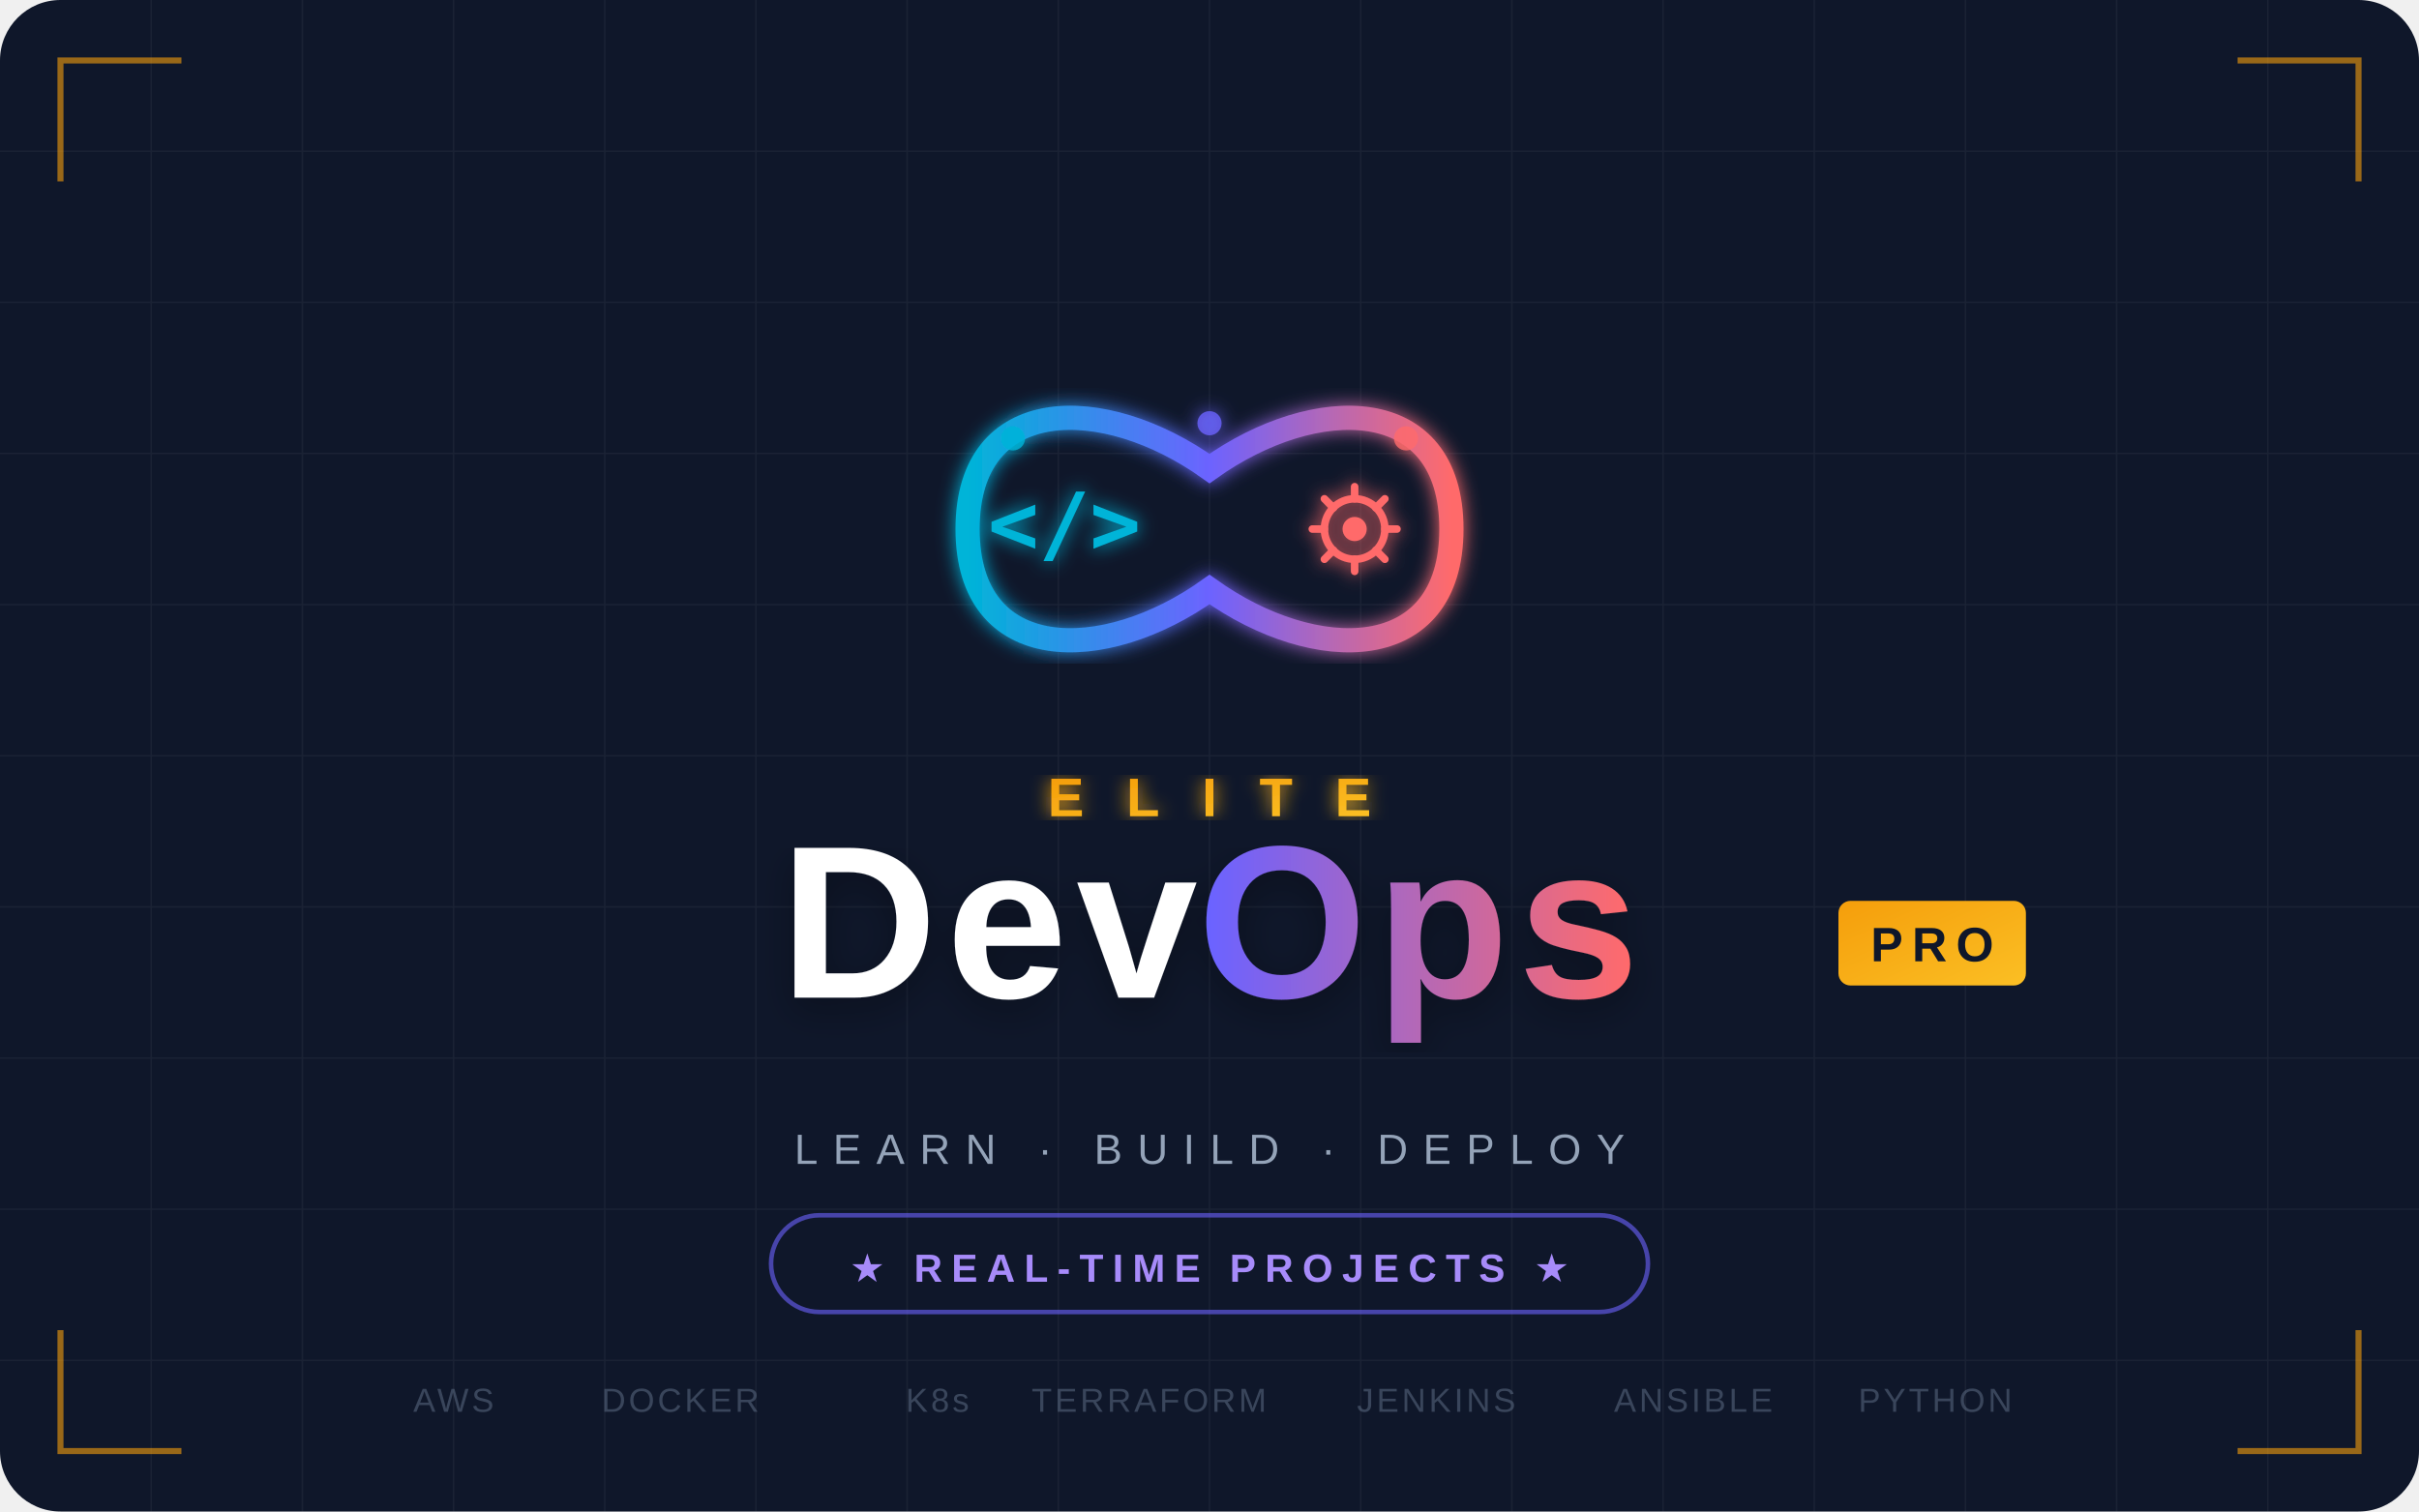
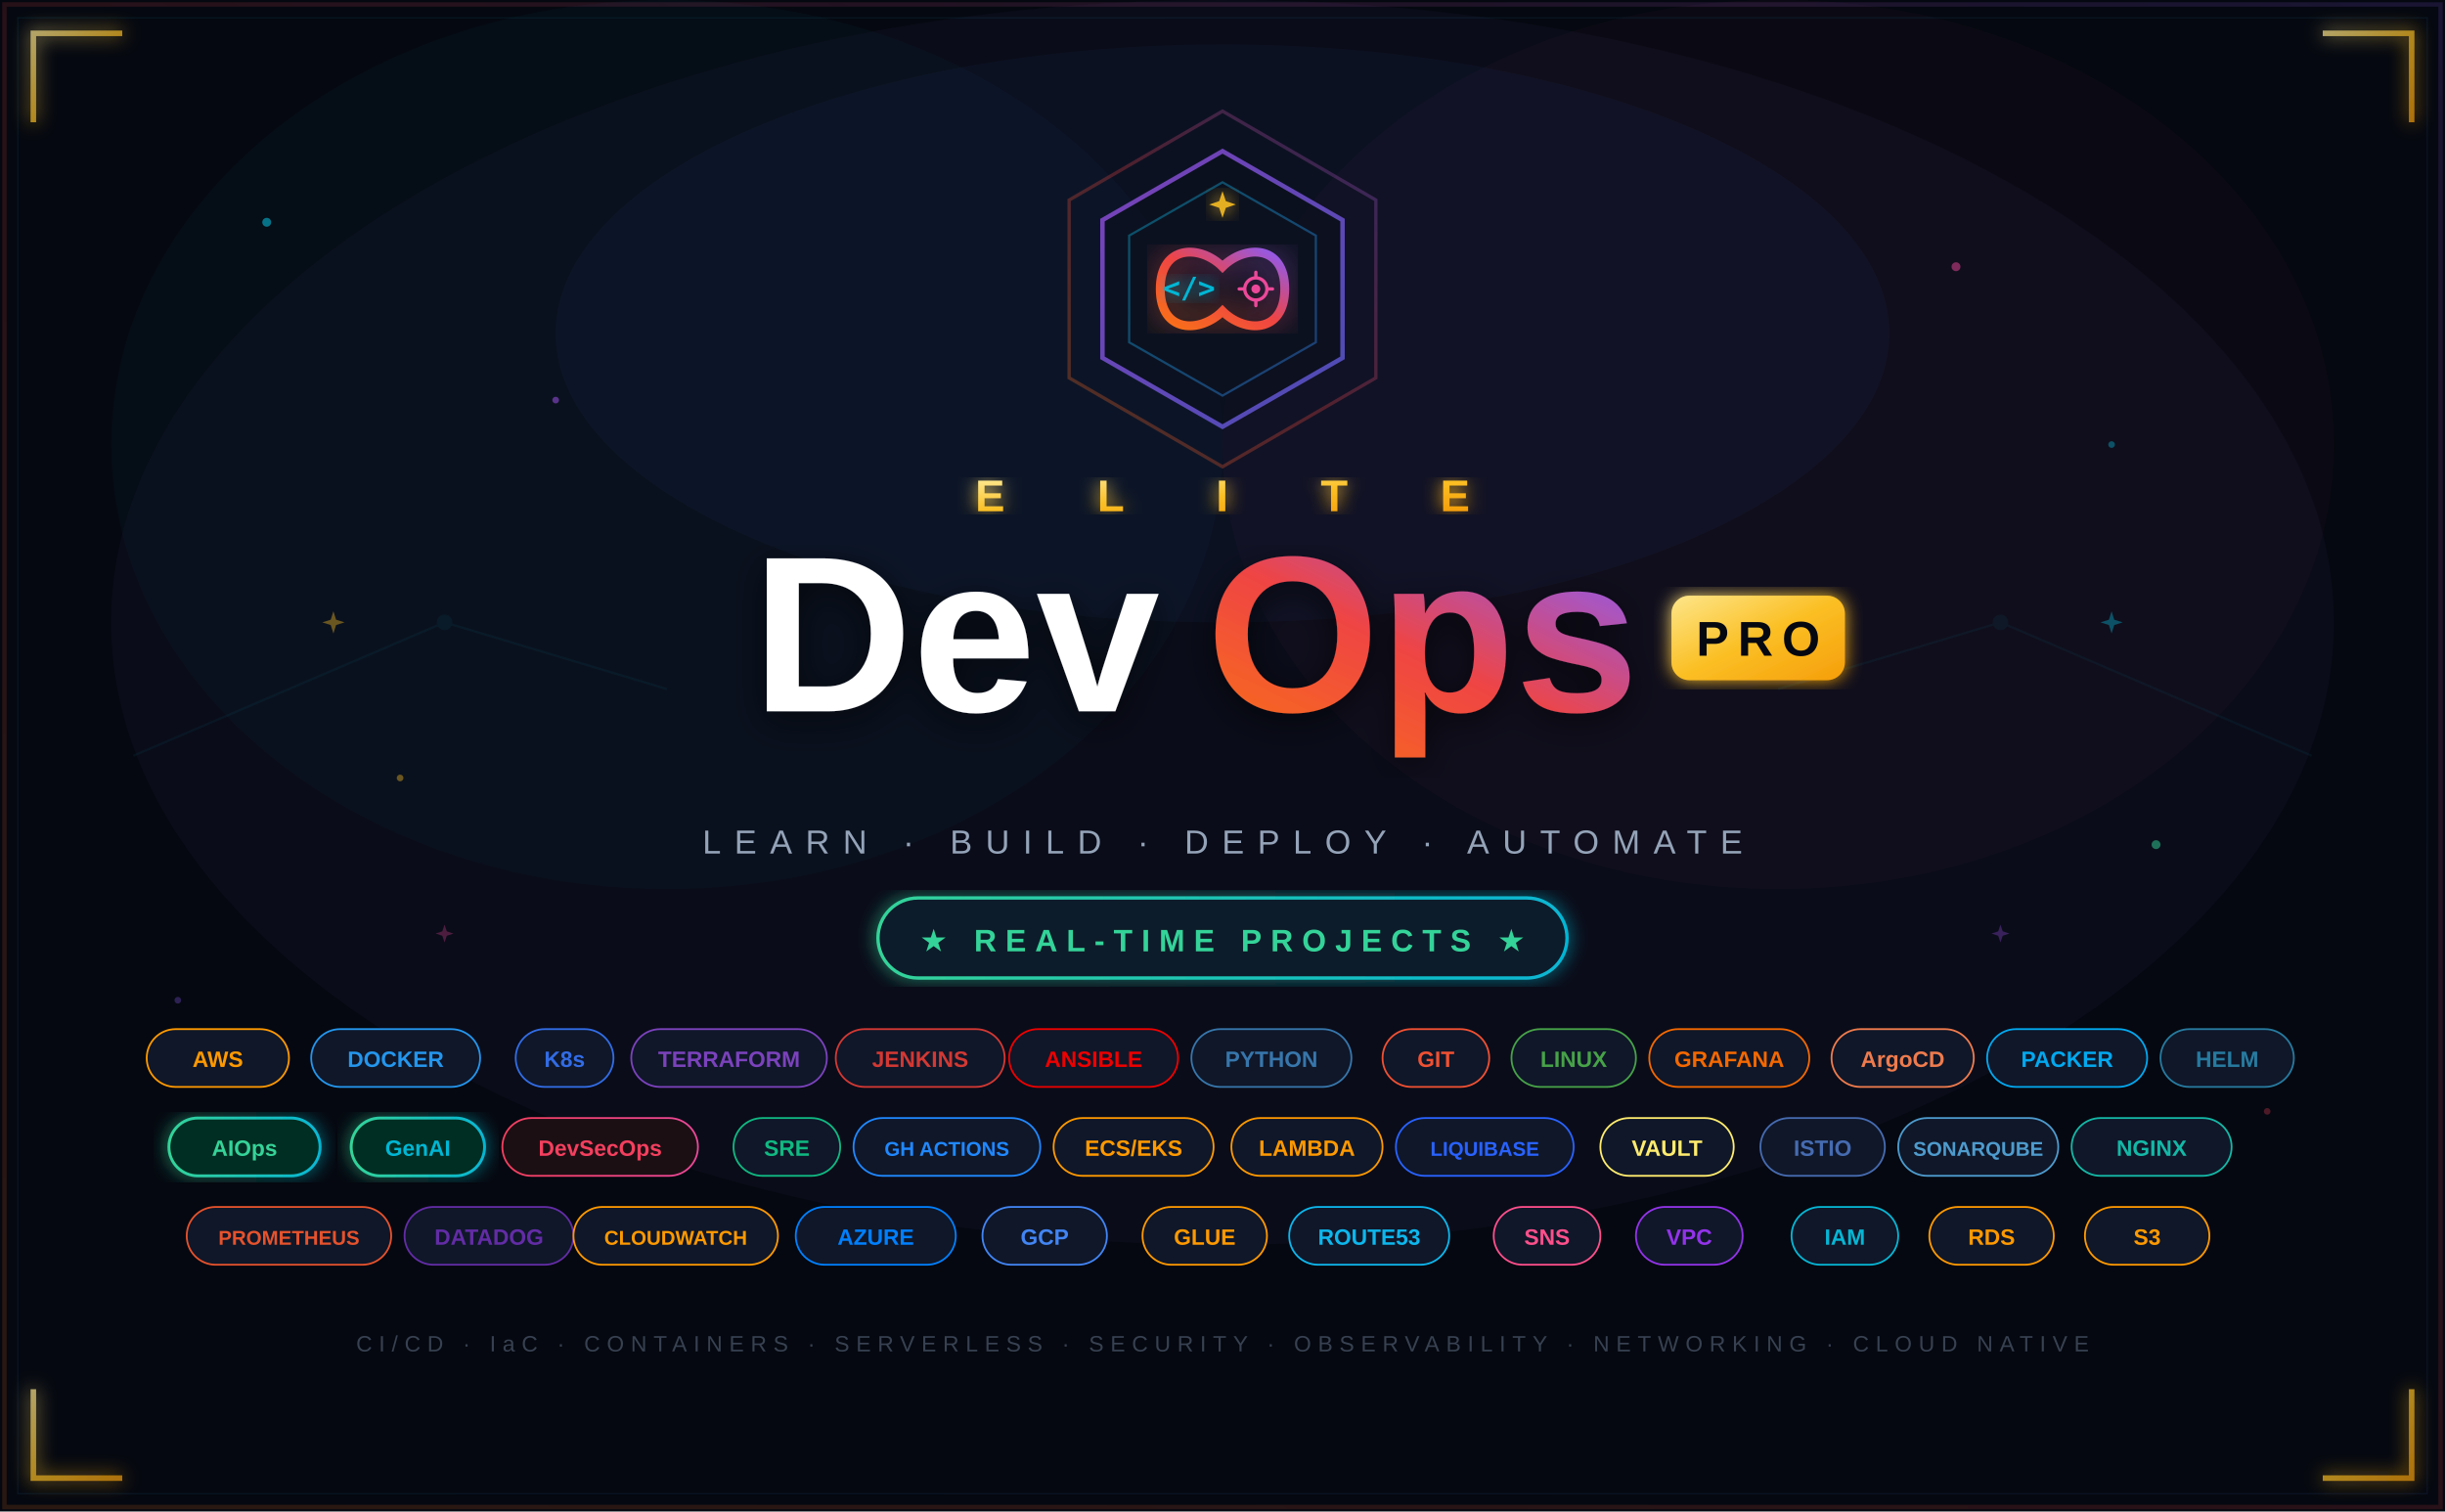
- <svg xmlns="http://www.w3.org/2000/svg" viewBox="0 0 800 500" width="800" height="500">
+ <svg xmlns="http://www.w3.org/2000/svg" viewBox="0 0 1100 680" width="1100" height="680">
  <defs>
-     <linearGradient id="loopGradient" x1="0%" y1="0%" x2="100%" y2="0%">
-       <stop offset="0%" style="stop-color:#00B4D8;stop-opacity:1" />
-       <stop offset="50%" style="stop-color:#6C63FF;stop-opacity:1" />
-       <stop offset="100%" style="stop-color:#FF6B6B;stop-opacity:1" />
-     </linearGradient>
-     <linearGradient id="shieldGrad" x1="0%" y1="0%" x2="100%" y2="100%">
-       <stop offset="0%" style="stop-color:#0F172A;stop-opacity:1" />
-       <stop offset="100%" style="stop-color:#1E293B;stop-opacity:1" />
-     </linearGradient>
-     <linearGradient id="goldGrad" x1="0%" y1="0%" x2="100%" y2="100%">
-       <stop offset="0%" style="stop-color:#F59E0B;stop-opacity:1" />
-       <stop offset="100%" style="stop-color:#FBBF24;stop-opacity:1" />
-     </linearGradient>
-     <filter id="glow">
-       <feGaussianBlur stdDeviation="3" result="coloredBlur" />
+     <linearGradient id="fireGrad" x1="0%" y1="100%" x2="100%" y2="0%">
+       <stop offset="0%" stop-color="#F97316">
+         <animate attributeName="stop-color" values="#F97316;#EF4444;#EC4899;#F97316" dur="4s" repeatCount="indefinite" />
+       </stop>
+       <stop offset="50%" stop-color="#EF4444">
+         <animate attributeName="stop-color" values="#EF4444;#EC4899;#8B5CF6;#EF4444" dur="4s" repeatCount="indefinite" />
+       </stop>
+       <stop offset="100%" stop-color="#8B5CF6">
+         <animate attributeName="stop-color" values="#8B5CF6;#3B82F6;#06B6D4;#8B5CF6" dur="4s" repeatCount="indefinite" />
+       </stop>
+     </linearGradient>
+     <linearGradient id="cyberBlue" x1="0%" y1="0%" x2="100%" y2="100%">
+       <stop offset="0%" stop-color="#06B6D4" />
+       <stop offset="100%" stop-color="#3B82F6" />
+     </linearGradient>
+     <linearGradient id="neonPurple" x1="0%" y1="0%" x2="100%" y2="100%">
+       <stop offset="0%" stop-color="#A855F7" />
+       <stop offset="100%" stop-color="#6366F1" />
+     </linearGradient>
+     <linearGradient id="gold" x1="0%" y1="0%" x2="100%" y2="100%">
+       <stop offset="0%" stop-color="#FDE68A" />
+       <stop offset="50%" stop-color="#FBBF24" />
+       <stop offset="100%" stop-color="#F59E0B" />
+     </linearGradient>
+     <linearGradient id="mintGlow" x1="0%" y1="0%" x2="100%" y2="0%">
+       <stop offset="0%" stop-color="#34D399" />
+       <stop offset="100%" stop-color="#06B6D4" />
+     </linearGradient>
+     <linearGradient id="hotPink" x1="0%" y1="0%" x2="100%" y2="0%">
+       <stop offset="0%" stop-color="#F43F5E" />
+       <stop offset="100%" stop-color="#EC4899" />
+     </linearGradient>
+     <filter id="bigGlow">
+       <feGaussianBlur stdDeviation="8" result="b" />
      <feMerge>
-         <feMergeNode in="coloredBlur" />
+         <feMergeNode in="b" />
        <feMergeNode in="SourceGraphic" />
      </feMerge>
    </filter>
-     <filter id="shadow" x="-5%" y="-5%" width="110%" height="110%">
-       <feDropShadow dx="0" dy="4" stdDeviation="6" flood-color="#000" flood-opacity="0.3" />
+     <filter id="softGlow">
+       <feGaussianBlur stdDeviation="4" result="b" />
+       <feMerge>
+         <feMergeNode in="b" />
+         <feMergeNode in="SourceGraphic" />
+       </feMerge>
    </filter>
+     <filter id="neonGlow">
+       <feGaussianBlur stdDeviation="12" result="b" />
+       <feMerge>
+         <feMergeNode in="b" />
+         <feMergeNode in="b" />
+         <feMergeNode in="SourceGraphic" />
+       </feMerge>
+     </filter>
+     <filter id="shadow">
+       <feDropShadow dx="0" dy="4" stdDeviation="8" flood-color="#000" flood-opacity="0.6" />
+     </filter>
+     <clipPath id="hexClip">
+       <polygon points="0,-72 62,-36 62,36 0,72 -62,36 -62,-36" />
+     </clipPath>
  </defs>
-   <rect width="800" height="500" rx="20" ry="20" fill="#0F172A" />
-   <g opacity="0.05">
-     <line x1="0" y1="50" x2="800" y2="50" stroke="#fff" stroke-width="0.5" />
-     <line x1="0" y1="100" x2="800" y2="100" stroke="#fff" stroke-width="0.5" />
-     <line x1="0" y1="150" x2="800" y2="150" stroke="#fff" stroke-width="0.5" />
-     <line x1="0" y1="200" x2="800" y2="200" stroke="#fff" stroke-width="0.5" />
-     <line x1="0" y1="250" x2="800" y2="250" stroke="#fff" stroke-width="0.5" />
-     <line x1="0" y1="300" x2="800" y2="300" stroke="#fff" stroke-width="0.5" />
-     <line x1="0" y1="350" x2="800" y2="350" stroke="#fff" stroke-width="0.5" />
-     <line x1="0" y1="400" x2="800" y2="400" stroke="#fff" stroke-width="0.5" />
-     <line x1="0" y1="450" x2="800" y2="450" stroke="#fff" stroke-width="0.5" />
-     <line x1="50" y1="0" x2="50" y2="500" stroke="#fff" stroke-width="0.5" />
-     <line x1="100" y1="0" x2="100" y2="500" stroke="#fff" stroke-width="0.5" />
-     <line x1="150" y1="0" x2="150" y2="500" stroke="#fff" stroke-width="0.5" />
-     <line x1="200" y1="0" x2="200" y2="500" stroke="#fff" stroke-width="0.5" />
-     <line x1="250" y1="0" x2="250" y2="500" stroke="#fff" stroke-width="0.5" />
-     <line x1="300" y1="0" x2="300" y2="500" stroke="#fff" stroke-width="0.5" />
-     <line x1="350" y1="0" x2="350" y2="500" stroke="#fff" stroke-width="0.5" />
-     <line x1="400" y1="0" x2="400" y2="500" stroke="#fff" stroke-width="0.5" />
-     <line x1="450" y1="0" x2="450" y2="500" stroke="#fff" stroke-width="0.5" />
-     <line x1="500" y1="0" x2="500" y2="500" stroke="#fff" stroke-width="0.5" />
-     <line x1="550" y1="0" x2="550" y2="500" stroke="#fff" stroke-width="0.5" />
-     <line x1="600" y1="0" x2="600" y2="500" stroke="#fff" stroke-width="0.5" />
-     <line x1="650" y1="0" x2="650" y2="500" stroke="#fff" stroke-width="0.5" />
-     <line x1="700" y1="0" x2="700" y2="500" stroke="#fff" stroke-width="0.5" />
-     <line x1="750" y1="0" x2="750" y2="500" stroke="#fff" stroke-width="0.5" />
-   </g>
-   <path d="M 20 60 L 20 20 L 60 20" fill="none" stroke="#F59E0B" stroke-width="2" opacity="0.6" />
-   <path d="M 740 20 L 780 20 L 780 60" fill="none" stroke="#F59E0B" stroke-width="2" opacity="0.6" />
-   <path d="M 20 440 L 20 480 L 60 480" fill="none" stroke="#F59E0B" stroke-width="2" opacity="0.6" />
-   <path d="M 740 480 L 780 480 L 780 440" fill="none" stroke="#F59E0B" stroke-width="2" opacity="0.6" />
-   <g transform="translate(400, 175)" filter="url(#glow)">
-     <path d="M -80 0               C -80 -45, -35 -45, 0 -20               C 35 -45, 80 -45, 80 0               C 80 45, 35 45, 0 20               C -35 45, -80 45, -80 0 Z" fill="none" stroke="url(#loopGradient)" stroke-width="8" stroke-linecap="round" />
-     <text x="-48" y="8" font-family="monospace" font-size="28" fill="#00B4D8" font-weight="bold" text-anchor="middle">&lt;/&gt;</text>
-     <g transform="translate(48, 0)">
-       <circle cx="0" cy="0" r="10" fill="none" stroke="#FF6B6B" stroke-width="2.5" />
-       <circle cx="0" cy="0" r="4" fill="#FF6B6B" />
-       <line x1="0" y1="-14" x2="0" y2="-10" stroke="#FF6B6B" stroke-width="2.5" stroke-linecap="round" />
-       <line x1="0" y1="10" x2="0" y2="14" stroke="#FF6B6B" stroke-width="2.5" stroke-linecap="round" />
-       <line x1="-14" y1="0" x2="-10" y2="0" stroke="#FF6B6B" stroke-width="2.5" stroke-linecap="round" />
-       <line x1="10" y1="0" x2="14" y2="0" stroke="#FF6B6B" stroke-width="2.5" stroke-linecap="round" />
-       <line x1="-10" y1="-10" x2="-7" y2="-7" stroke="#FF6B6B" stroke-width="2.5" stroke-linecap="round" />
-       <line x1="7" y1="7" x2="10" y2="10" stroke="#FF6B6B" stroke-width="2.5" stroke-linecap="round" />
-       <line x1="10" y1="-10" x2="7" y2="-7" stroke="#FF6B6B" stroke-width="2.5" stroke-linecap="round" />
-       <line x1="-7" y1="7" x2="-10" y2="10" stroke="#FF6B6B" stroke-width="2.5" stroke-linecap="round" />
-     </g>
-     <circle cx="-65" cy="-30" r="4" fill="#00B4D8" opacity="0.8" />
-     <circle cx="0" cy="-35" r="4" fill="#6C63FF" opacity="0.8" />
-     <circle cx="65" cy="-30" r="4" fill="#FF6B6B" opacity="0.8" />
-   </g>
-   <text x="400" y="270" text-anchor="middle" font-family="'Segoe UI', Arial, sans-serif" font-size="18" font-weight="700" letter-spacing="14" fill="url(#goldGrad)" filter="url(#glow)">ELITE</text>
-   <text x="400" y="330" text-anchor="middle" font-family="'Segoe UI', Arial, sans-serif" font-size="72" font-weight="900" letter-spacing="3" fill="#FFFFFF" filter="url(#shadow)">
-     Dev<tspan fill="url(#loopGradient)">Ops</tspan>
-   </text>
-   <g transform="translate(608, 298)">
-     <rect x="0" y="0" width="62" height="28" rx="4" fill="url(#goldGrad)" />
-     <text x="31" y="20" text-anchor="middle" font-family="'Segoe UI', Arial, sans-serif" font-size="16" font-weight="900" fill="#0F172A" letter-spacing="3">PRO</text>
-   </g>
-   <line x1="250" y1="355" x2="550" y2="355" stroke="url(#loopGradient)" stroke-width="2" opacity="0.5" />
-   <text x="400" y="385" text-anchor="middle" font-family="'Segoe UI', Arial, sans-serif" font-size="14" font-weight="400" letter-spacing="5" fill="#94A3B8">LEARN  ·  BUILD  ·  DEPLOY</text>
-   <g transform="translate(400, 420)">
-     <rect x="-145" y="-18" width="290" height="32" rx="16" fill="none" stroke="#6C63FF" stroke-width="1.5" opacity="0.6" />
-     <text x="0" y="4" text-anchor="middle" font-family="'Segoe UI', Arial, sans-serif" font-size="13" font-weight="600" letter-spacing="3" fill="#A78BFA">★  REAL-TIME PROJECTS  ★</text>
-   </g>
-   <g transform="translate(400, 462)" opacity="0.5">
-     <text x="-250" y="5" text-anchor="middle" font-family="'Segoe UI', Arial, sans-serif" font-size="11" fill="#64748B" letter-spacing="1">AWS</text>
-     <text x="-175" y="5" text-anchor="middle" font-family="'Segoe UI', Arial, sans-serif" font-size="11" fill="#64748B" letter-spacing="1">DOCKER</text>
-     <text x="-90" y="5" text-anchor="middle" font-family="'Segoe UI', Arial, sans-serif" font-size="11" fill="#64748B" letter-spacing="1">K8s</text>
-     <text x="-20" y="5" text-anchor="middle" font-family="'Segoe UI', Arial, sans-serif" font-size="11" fill="#64748B" letter-spacing="1">TERRAFORM</text>
-     <text x="75" y="5" text-anchor="middle" font-family="'Segoe UI', Arial, sans-serif" font-size="11" fill="#64748B" letter-spacing="1">JENKINS</text>
-     <text x="160" y="5" text-anchor="middle" font-family="'Segoe UI', Arial, sans-serif" font-size="11" fill="#64748B" letter-spacing="1">ANSIBLE</text>
-     <text x="240" y="5" text-anchor="middle" font-family="'Segoe UI', Arial, sans-serif" font-size="11" fill="#64748B" letter-spacing="1">PYTHON</text>
+   <rect width="1100" height="680" rx="0" fill="#050810" />
+   <ellipse cx="550" cy="280" rx="500" ry="280" fill="#8B5CF6" opacity="0.04" />
+   <ellipse cx="300" cy="200" rx="250" ry="200" fill="#06B6D4" opacity="0.03" />
+   <ellipse cx="800" cy="200" rx="250" ry="200" fill="#EC4899" opacity="0.03" />
+   <ellipse cx="550" cy="150" rx="300" ry="130" fill="#3B82F6" opacity="0.04" />
+   <circle cx="120" cy="100" r="2" fill="#06B6D4" opacity="0.6">
+     <animate attributeName="cy" values="100;90;100" dur="3s" repeatCount="indefinite" />
+     <animate attributeName="opacity" values="0.6;1;0.6" dur="3s" repeatCount="indefinite" />
+   </circle>
+   <circle cx="250" cy="180" r="1.5" fill="#A855F7" opacity="0.5">
+     <animate attributeName="cy" values="180;168;180" dur="4s" repeatCount="indefinite" />
+   </circle>
+   <circle cx="880" cy="120" r="2" fill="#EC4899" opacity="0.5">
+     <animate attributeName="cy" values="120;108;120" dur="3.5s" repeatCount="indefinite" />
+   </circle>
+   <circle cx="950" cy="200" r="1.5" fill="#06B6D4" opacity="0.4">
+     <animate attributeName="cy" values="200;190;200" dur="2.8s" repeatCount="indefinite" />
+   </circle>
+   <circle cx="180" cy="350" r="1.5" fill="#FBBF24" opacity="0.4">
+     <animate attributeName="cy" values="350;340;350" dur="3.2s" repeatCount="indefinite" />
+   </circle>
+   <circle cx="970" cy="380" r="2" fill="#34D399" opacity="0.5">
+     <animate attributeName="cy" values="380;370;380" dur="2.5s" repeatCount="indefinite" />
+   </circle>
+   <circle cx="80" cy="450" r="1.5" fill="#8B5CF6" opacity="0.3">
+     <animate attributeName="cy" values="450;440;450" dur="4s" repeatCount="indefinite" />
+   </circle>
+   <circle cx="1020" cy="500" r="1.5" fill="#F43F5E" opacity="0.3">
+     <animate attributeName="cy" values="500;492;500" dur="3s" repeatCount="indefinite" />
+   </circle>
+   <g opacity="0.06" stroke="#06B6D4" stroke-width="1">
+     <line x1="60" y1="340" x2="200" y2="280" />
+     <line x1="200" y1="280" x2="300" y2="310" />
+     <line x1="900" y1="280" x2="1040" y2="340" />
+     <line x1="800" y1="310" x2="900" y2="280" />
+     <circle cx="200" cy="280" r="3" fill="#06B6D4" />
+     <circle cx="900" cy="280" r="3" fill="#06B6D4" />
+   </g>
+   <g transform="translate(550, 130)">
+     <g>
+       <animateTransform attributeName="transform" type="rotate" from="0" to="360" dur="60s" repeatCount="indefinite" />
+       <polygon points="0,-80 69,-40 69,40 0,80 -69,40 -69,-40" fill="none" stroke="url(#fireGrad)" stroke-width="1.5" opacity="0.3" />
+     </g>
+     <polygon points="0,-62 54,-31 54,31 0,62 -54,31 -54,-31" fill="#0A0F1C" stroke="url(#neonPurple)" stroke-width="2" opacity="0.7" />
+     <polygon points="0,-48 42,-24 42,24 0,48 -42,24 -42,-24" fill="#0D1220" stroke="url(#cyberBlue)" stroke-width="1" opacity="0.4" />
+     <g filter="url(#bigGlow)">
+       <path d="M -28 0 C -28,-20 -10,-20 0,-10 C 10,-20 28,-20 28,0 C 28,20 10,20 0,10 C -10,20 -28,20 -28,0 Z" fill="none" stroke="url(#fireGrad)" stroke-width="4" stroke-linecap="round">
+         <animate attributeName="stroke-dasharray" values="0,200;200,0" dur="3s" repeatCount="indefinite" />
+       </path>
+     </g>
+     <text x="-15" y="4" font-family="'Consolas',monospace" font-size="13" fill="#06B6D4" text-anchor="middle" font-weight="bold" filter="url(#softGlow)">&lt;/&gt;</text>
+     <g transform="translate(15, 0)">
+       <circle cx="0" cy="0" r="5" fill="none" stroke="#EC4899" stroke-width="1.5" />
+       <circle cx="0" cy="0" r="2" fill="#EC4899" />
+       <g stroke="#EC4899" stroke-width="1.5" stroke-linecap="round">
+         <line x1="0" y1="-7.5" x2="0" y2="-5.5" />
+         <line x1="0" y1="5.5" x2="0" y2="7.5" />
+         <line x1="-7.5" y1="0" x2="-5.5" y2="0" />
+         <line x1="5.5" y1="0" x2="7.5" y2="0" />
+       </g>
+     </g>
+     <g transform="translate(0, -38)" filter="url(#softGlow)" opacity="0.9">
+       <polygon points="0,-6 1.5,-1.5 6,0 1.5,1.5 0,6 -1.5,1.5 -6,0 -1.5,-1.5" fill="#FBBF24">
+         <animate attributeName="opacity" values="0.9;0.4;0.9" dur="2s" repeatCount="indefinite" />
+       </polygon>
+     </g>
+   </g>
+   <text x="550" y="230" text-anchor="middle" font-family="'Segoe UI',Arial,sans-serif" font-size="20" font-weight="800" letter-spacing="18" fill="url(#gold)" filter="url(#softGlow)">E L I T E</text>
+   <g filter="url(#shadow)">
+     <text x="430" y="320" text-anchor="middle" font-family="'Segoe UI',Arial,sans-serif" font-size="100" font-weight="900" fill="#FFFFFF">Dev</text>
+     <text x="640" y="320" text-anchor="middle" font-family="'Segoe UI',Arial,sans-serif" font-size="100" font-weight="900" fill="url(#fireGrad)">Ops</text>
+   </g>
+   <line x1="555" y1="328" x2="728" y2="328" stroke="url(#fireGrad)" stroke-width="3" opacity="0.6" filter="url(#softGlow)" />
+   <g transform="translate(752, 268)">
+     <rect width="78" height="38" rx="8" fill="url(#gold)" filter="url(#softGlow)" />
+     <rect width="78" height="38" rx="8" fill="url(#gold)" opacity="0.3">
+       <animate attributeName="opacity" values="0.3;0.6;0.3" dur="2s" repeatCount="indefinite" />
+     </rect>
+     <text x="39" y="27" text-anchor="middle" font-family="'Segoe UI',Arial,sans-serif" font-size="22" font-weight="900" fill="#050810" letter-spacing="4">PRO</text>
+   </g>
+   <line x1="250" y1="348" x2="850" y2="348" stroke="url(#cyberBlue)" stroke-width="1" opacity="0.25" />
+   <line x1="400" y1="348" x2="700" y2="348" stroke="url(#fireGrad)" stroke-width="2" opacity="0.5">
+     <animate attributeName="x1" values="400;350;400" dur="3s" repeatCount="indefinite" />
+     <animate attributeName="x2" values="700;750;700" dur="3s" repeatCount="indefinite" />
+   </line>
+   <text x="550" y="384" text-anchor="middle" font-family="'Segoe UI',Arial,sans-serif" font-size="15" font-weight="500" letter-spacing="6" fill="#94A3B8">LEARN  ·  BUILD  ·  DEPLOY  ·  AUTOMATE</text>
+   <g transform="translate(550, 422)">
+     <rect x="-155" y="-18" width="310" height="36" rx="18" fill="#0D1A2A" stroke="url(#mintGlow)" stroke-width="1.5" filter="url(#softGlow)" />
+     <text x="0" y="6" text-anchor="middle" font-family="'Segoe UI',Arial,sans-serif" font-size="14" font-weight="700" letter-spacing="4" fill="#34D399">★  REAL-TIME PROJECTS  ★</text>
+   </g>
+   <g transform="translate(550, 476)" font-family="'Segoe UI',Arial,sans-serif" font-size="10" font-weight="700" text-anchor="middle">
+     <g transform="translate(-452,0)">
+       <rect x="-32" y="-13" width="64" height="26" rx="13" fill="#0F1729" stroke="#FF9900" stroke-width="0.8" />
+       <text y="4" fill="#FF9900">AWS</text>
+     </g>
+     <g transform="translate(-372,0)">
+       <rect x="-38" y="-13" width="76" height="26" rx="13" fill="#0F1729" stroke="#2496ED" stroke-width="0.8" />
+       <text y="4" fill="#2496ED">DOCKER</text>
+     </g>
+     <g transform="translate(-296,0)">
+       <rect x="-22" y="-13" width="44" height="26" rx="13" fill="#0F1729" stroke="#326CE5" stroke-width="0.8" />
+       <text y="4" fill="#326CE5">K8s</text>
+     </g>
+     <g transform="translate(-222,0)">
+       <rect x="-44" y="-13" width="88" height="26" rx="13" fill="#0F1729" stroke="#7B42BC" stroke-width="0.8" />
+       <text y="4" fill="#7B42BC">TERRAFORM</text>
+     </g>
+     <g transform="translate(-136,0)">
+       <rect x="-38" y="-13" width="76" height="26" rx="13" fill="#0F1729" stroke="#D33833" stroke-width="0.8" />
+       <text y="4" fill="#D33833">JENKINS</text>
+     </g>
+     <g transform="translate(-58,0)">
+       <rect x="-38" y="-13" width="76" height="26" rx="13" fill="#0F1729" stroke="#EE0000" stroke-width="0.8" />
+       <text y="4" fill="#EE0000">ANSIBLE</text>
+     </g>
+     <g transform="translate(22,0)">
+       <rect x="-36" y="-13" width="72" height="26" rx="13" fill="#0F1729" stroke="#3776AB" stroke-width="0.8" />
+       <text y="4" fill="#3776AB">PYTHON</text>
+     </g>
+     <g transform="translate(96,0)">
+       <rect x="-24" y="-13" width="48" height="26" rx="13" fill="#0F1729" stroke="#F05032" stroke-width="0.8" />
+       <text y="4" fill="#F05032">GIT</text>
+     </g>
+     <g transform="translate(158,0)">
+       <rect x="-28" y="-13" width="56" height="26" rx="13" fill="#0F1729" stroke="#47A248" stroke-width="0.8" />
+       <text y="4" fill="#47A248">LINUX</text>
+     </g>
+     <g transform="translate(228,0)">
+       <rect x="-36" y="-13" width="72" height="26" rx="13" fill="#0F1729" stroke="#F46800" stroke-width="0.8" />
+       <text y="4" fill="#F46800">GRAFANA</text>
+     </g>
+     <g transform="translate(306,0)">
+       <rect x="-32" y="-13" width="64" height="26" rx="13" fill="#0F1729" stroke="#EF7B4D" stroke-width="0.8" />
+       <text y="4" fill="#EF7B4D">ArgoCD</text>
+     </g>
+     <g transform="translate(380,0)">
+       <rect x="-36" y="-13" width="72" height="26" rx="13" fill="#0F1729" stroke="#02A8EF" stroke-width="0.8" />
+       <text y="4" fill="#02A8EF">PACKER</text>
+     </g>
+     <g transform="translate(452,0)">
+       <rect x="-30" y="-13" width="60" height="26" rx="13" fill="#0F1729" stroke="#277A9F" stroke-width="0.8" />
+       <text y="4" fill="#277A9F">HELM</text>
+     </g>
+   </g>
+   <g transform="translate(550, 516)" font-family="'Segoe UI',Arial,sans-serif" font-size="10" font-weight="700" text-anchor="middle">
+     <g transform="translate(-440,0)" filter="url(#softGlow)">
+       <rect x="-34" y="-13" width="68" height="26" rx="13" fill="#052E20" stroke="url(#mintGlow)" stroke-width="1.3" />
+       <text y="4" fill="#34D399" font-weight="800">AIOps</text>
+     </g>
+     <g transform="translate(-362,0)" filter="url(#softGlow)">
+       <rect x="-30" y="-13" width="60" height="26" rx="13" fill="#052E20" stroke="url(#mintGlow)" stroke-width="1.3" />
+       <text y="4" fill="#06B6D4" font-weight="800">GenAI</text>
+     </g>
+     <g transform="translate(-280,0)">
+       <rect x="-44" y="-13" width="88" height="26" rx="13" fill="#1C0F14" stroke="url(#hotPink)" stroke-width="0.8" />
+       <text y="4" fill="#F43F5E">DevSecOps</text>
+     </g>
+     <g transform="translate(-196,0)">
+       <rect x="-24" y="-13" width="48" height="26" rx="13" fill="#0F1729" stroke="#10B981" stroke-width="0.8" />
+       <text y="4" fill="#10B981">SRE</text>
+     </g>
+     <g transform="translate(-124,0)">
+       <rect x="-42" y="-13" width="84" height="26" rx="13" fill="#0F1729" stroke="#2088FF" stroke-width="0.8" />
+       <text y="4" fill="#2088FF" font-size="9">GH ACTIONS</text>
+     </g>
+     <g transform="translate(-40,0)">
+       <rect x="-36" y="-13" width="72" height="26" rx="13" fill="#0F1729" stroke="#FF9900" stroke-width="0.8" />
+       <text y="4" fill="#FF9900">ECS/EKS</text>
+     </g>
+     <g transform="translate(38,0)">
+       <rect x="-34" y="-13" width="68" height="26" rx="13" fill="#0F1729" stroke="#FF9900" stroke-width="0.8" />
+       <text y="4" fill="#FF9900">LAMBDA</text>
+     </g>
+     <g transform="translate(118,0)">
+       <rect x="-40" y="-13" width="80" height="26" rx="13" fill="#0F1729" stroke="#2962FF" stroke-width="0.8" />
+       <text y="4" fill="#2962FF" font-size="9">LIQUIBASE</text>
+     </g>
+     <g transform="translate(200,0)">
+       <rect x="-30" y="-13" width="60" height="26" rx="13" fill="#0F1729" stroke="#FFEC6E" stroke-width="0.8" />
+       <text y="4" fill="#FFEC6E">VAULT</text>
+     </g>
+     <g transform="translate(270,0)">
+       <rect x="-28" y="-13" width="56" height="26" rx="13" fill="#0F1729" stroke="#466BB0" stroke-width="0.8" />
+       <text y="4" fill="#466BB0">ISTIO</text>
+     </g>
+     <g transform="translate(340,0)">
+       <rect x="-36" y="-13" width="72" height="26" rx="13" fill="#0F1729" stroke="#4E9BCD" stroke-width="0.8" />
+       <text y="4" fill="#4E9BCD" font-size="9">SONARQUBE</text>
+     </g>
+     <g transform="translate(418,0)">
+       <rect x="-36" y="-13" width="72" height="26" rx="13" fill="#0F1729" stroke="#14B8A6" stroke-width="0.8" />
+       <text y="4" fill="#14B8A6">NGINX</text>
+     </g>
+   </g>
+   <g transform="translate(550, 556)" font-family="'Segoe UI',Arial,sans-serif" font-size="10" font-weight="700" text-anchor="middle">
+     <g transform="translate(-420,0)">
+       <rect x="-46" y="-13" width="92" height="26" rx="13" fill="#0F1729" stroke="#E6522C" stroke-width="0.8" />
+       <text y="4" fill="#E6522C" font-size="9">PROMETHEUS</text>
+     </g>
+     <g transform="translate(-330,0)">
+       <rect x="-38" y="-13" width="76" height="26" rx="13" fill="#0F1729" stroke="#632CA6" stroke-width="0.8" />
+       <text y="4" fill="#632CA6">DATADOG</text>
+     </g>
+     <g transform="translate(-246,0)">
+       <rect x="-46" y="-13" width="92" height="26" rx="13" fill="#0F1729" stroke="#FF9900" stroke-width="0.8" />
+       <text y="4" fill="#FF9900" font-size="9">CLOUDWATCH</text>
+     </g>
+     <g transform="translate(-156,0)">
+       <rect x="-36" y="-13" width="72" height="26" rx="13" fill="#0F1729" stroke="#0080FF" stroke-width="0.8" />
+       <text y="4" fill="#0080FF">AZURE</text>
+     </g>
+     <g transform="translate(-80,0)">
+       <rect x="-28" y="-13" width="56" height="26" rx="13" fill="#0F1729" stroke="#4285F4" stroke-width="0.8" />
+       <text y="4" fill="#4285F4">GCP</text>
+     </g>
+     <g transform="translate(-8,0)">
+       <rect x="-28" y="-13" width="56" height="26" rx="13" fill="#0F1729" stroke="#FF9900" stroke-width="0.8" />
+       <text y="4" fill="#FF9900">GLUE</text>
+     </g>
+     <g transform="translate(66,0)">
+       <rect x="-36" y="-13" width="72" height="26" rx="13" fill="#0F1729" stroke="#0DB7ED" stroke-width="0.8" />
+       <text y="4" fill="#0DB7ED">ROUTE53</text>
+     </g>
+     <g transform="translate(146,0)">
+       <rect x="-24" y="-13" width="48" height="26" rx="13" fill="#0F1729" stroke="#FF4F8B" stroke-width="0.8" />
+       <text y="4" fill="#FF4F8B">SNS</text>
+     </g>
+     <g transform="translate(210,0)">
+       <rect x="-24" y="-13" width="48" height="26" rx="13" fill="#0F1729" stroke="#9333EA" stroke-width="0.8" />
+       <text y="4" fill="#9333EA">VPC</text>
+     </g>
+     <g transform="translate(280,0)">
+       <rect x="-24" y="-13" width="48" height="26" rx="13" fill="#0F1729" stroke="#06B6D4" stroke-width="0.8" />
+       <text y="4" fill="#06B6D4">IAM</text>
+     </g>
+     <g transform="translate(346,0)">
+       <rect x="-28" y="-13" width="56" height="26" rx="13" fill="#0F1729" stroke="#FF9900" stroke-width="0.8" />
+       <text y="4" fill="#FF9900">RDS</text>
+     </g>
+     <g transform="translate(416,0)">
+       <rect x="-28" y="-13" width="56" height="26" rx="13" fill="#0F1729" stroke="#FF9900" stroke-width="0.8" />
+       <text y="4" fill="#FF9900">S3</text>
+     </g>
+   </g>
+   <text x="550" y="608" text-anchor="middle" font-family="'Segoe UI',Arial,sans-serif" font-size="10" font-weight="500" letter-spacing="3" fill="#374151">CI/CD  ·  IaC  ·  CONTAINERS  ·  SERVERLESS  ·  SECURITY  ·  OBSERVABILITY  ·  NETWORKING  ·  CLOUD NATIVE</text>
+   <rect x="2" y="2" width="1096" height="676" rx="0" fill="none" stroke="url(#fireGrad)" stroke-width="2" opacity="0.15">
+     <animate attributeName="opacity" values="0.15;0.3;0.15" dur="3s" repeatCount="indefinite" />
+   </rect>
+   <rect x="8" y="8" width="1084" height="664" rx="0" fill="none" stroke="url(#cyberBlue)" stroke-width="0.5" opacity="0.1" />
+   <g filter="url(#softGlow)" opacity="0.7">
+     <path d="M 15 55 L 15 15 L 55 15" fill="none" stroke="url(#gold)" stroke-width="2.5" />
+     <path d="M 1045 15 L 1085 15 L 1085 55" fill="none" stroke="url(#gold)" stroke-width="2.5" />
+     <path d="M 15 625 L 15 665 L 55 665" fill="none" stroke="url(#gold)" stroke-width="2.5" />
+     <path d="M 1045 665 L 1085 665 L 1085 625" fill="none" stroke="url(#gold)" stroke-width="2.5" />
+   </g>
+   <g transform="translate(150, 280)" opacity="0.4">
+     <polygon points="0,-5 1.2,-1.2 5,0 1.2,1.2 0,5 -1.2,1.2 -5,0 -1.2,-1.2" fill="#FBBF24">
+       <animateTransform attributeName="transform" type="rotate" from="0" to="360" dur="6s" repeatCount="indefinite" />
+     </polygon>
+   </g>
+   <g transform="translate(950, 280)" opacity="0.4">
+     <polygon points="0,-5 1.2,-1.2 5,0 1.2,1.2 0,5 -1.2,1.2 -5,0 -1.2,-1.2" fill="#06B6D4">
+       <animateTransform attributeName="transform" type="rotate" from="0" to="360" dur="8s" repeatCount="indefinite" />
+     </polygon>
+   </g>
+   <g transform="translate(200, 420)" opacity="0.3">
+     <polygon points="0,-4 1,-1 4,0 1,1 0,4 -1,1 -4,0 -1,-1" fill="#EC4899">
+       <animateTransform attributeName="transform" type="rotate" from="0" to="360" dur="5s" repeatCount="indefinite" />
+     </polygon>
+   </g>
+   <g transform="translate(900, 420)" opacity="0.3">
+     <polygon points="0,-4 1,-1 4,0 1,1 0,4 -1,1 -4,0 -1,-1" fill="#A855F7">
+       <animateTransform attributeName="transform" type="rotate" from="0" to="360" dur="7s" repeatCount="indefinite" />
+     </polygon>
  </g>
</svg>
